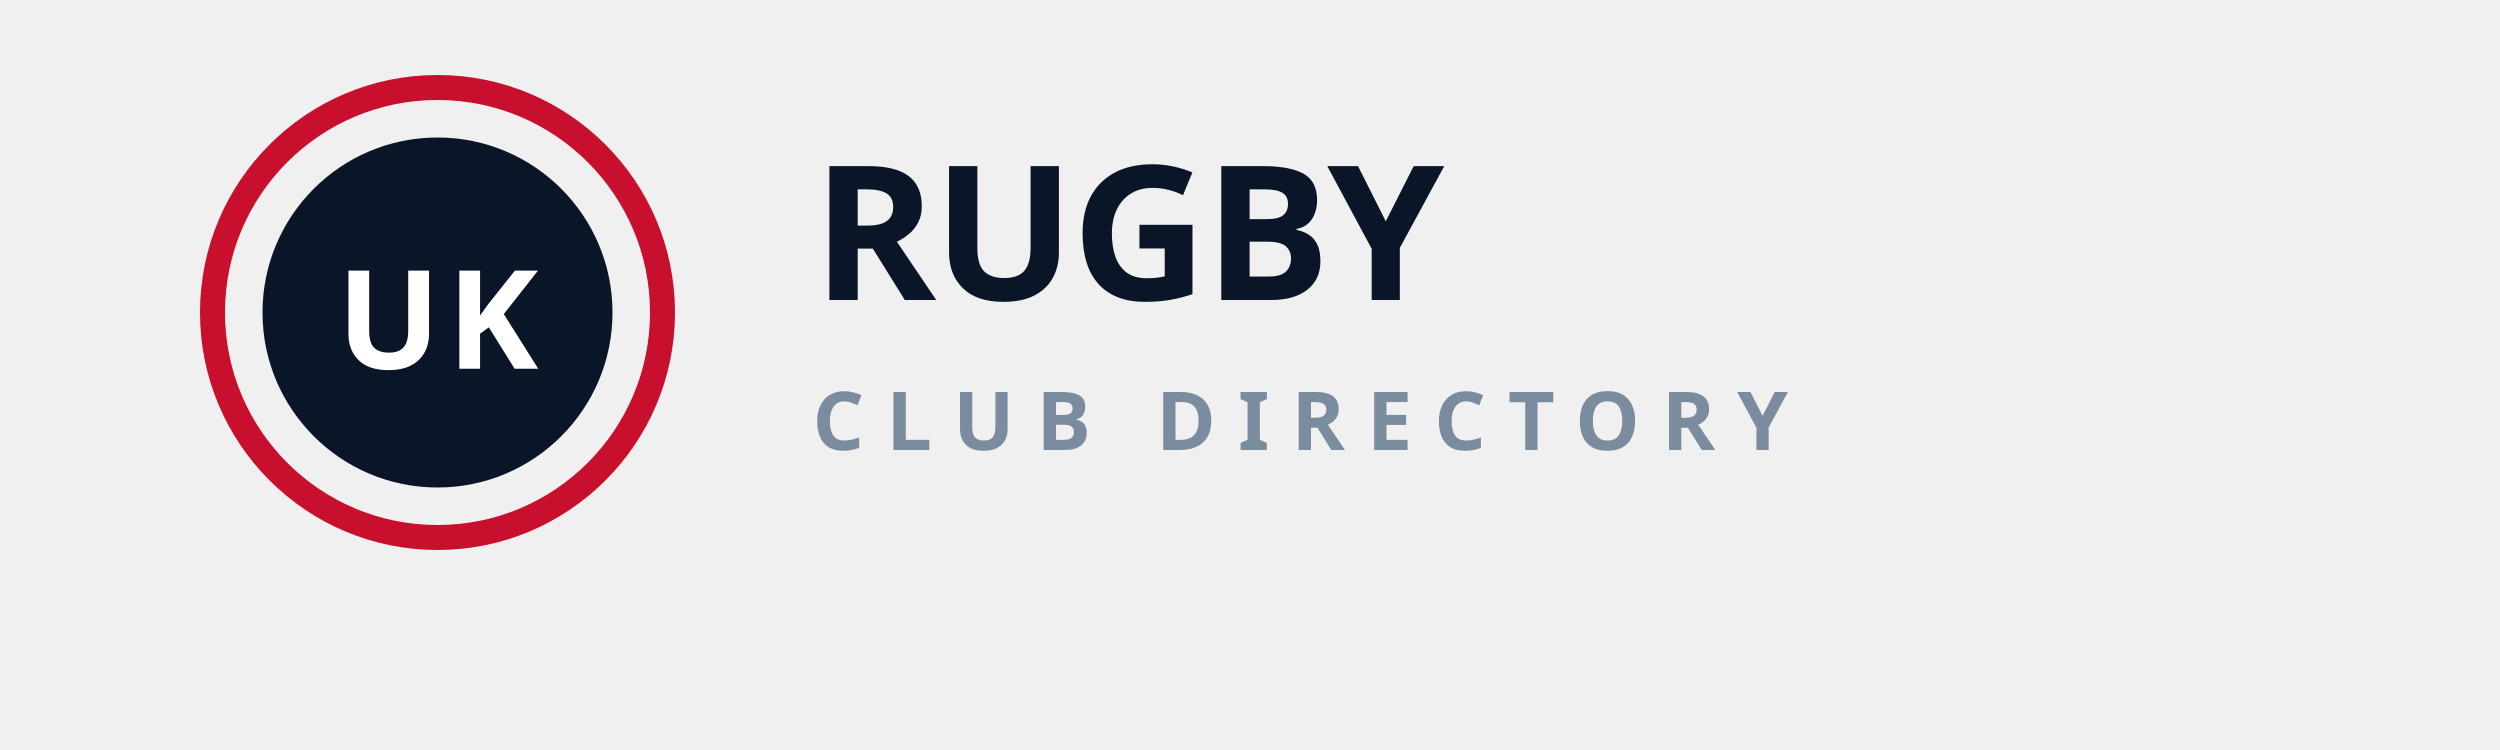
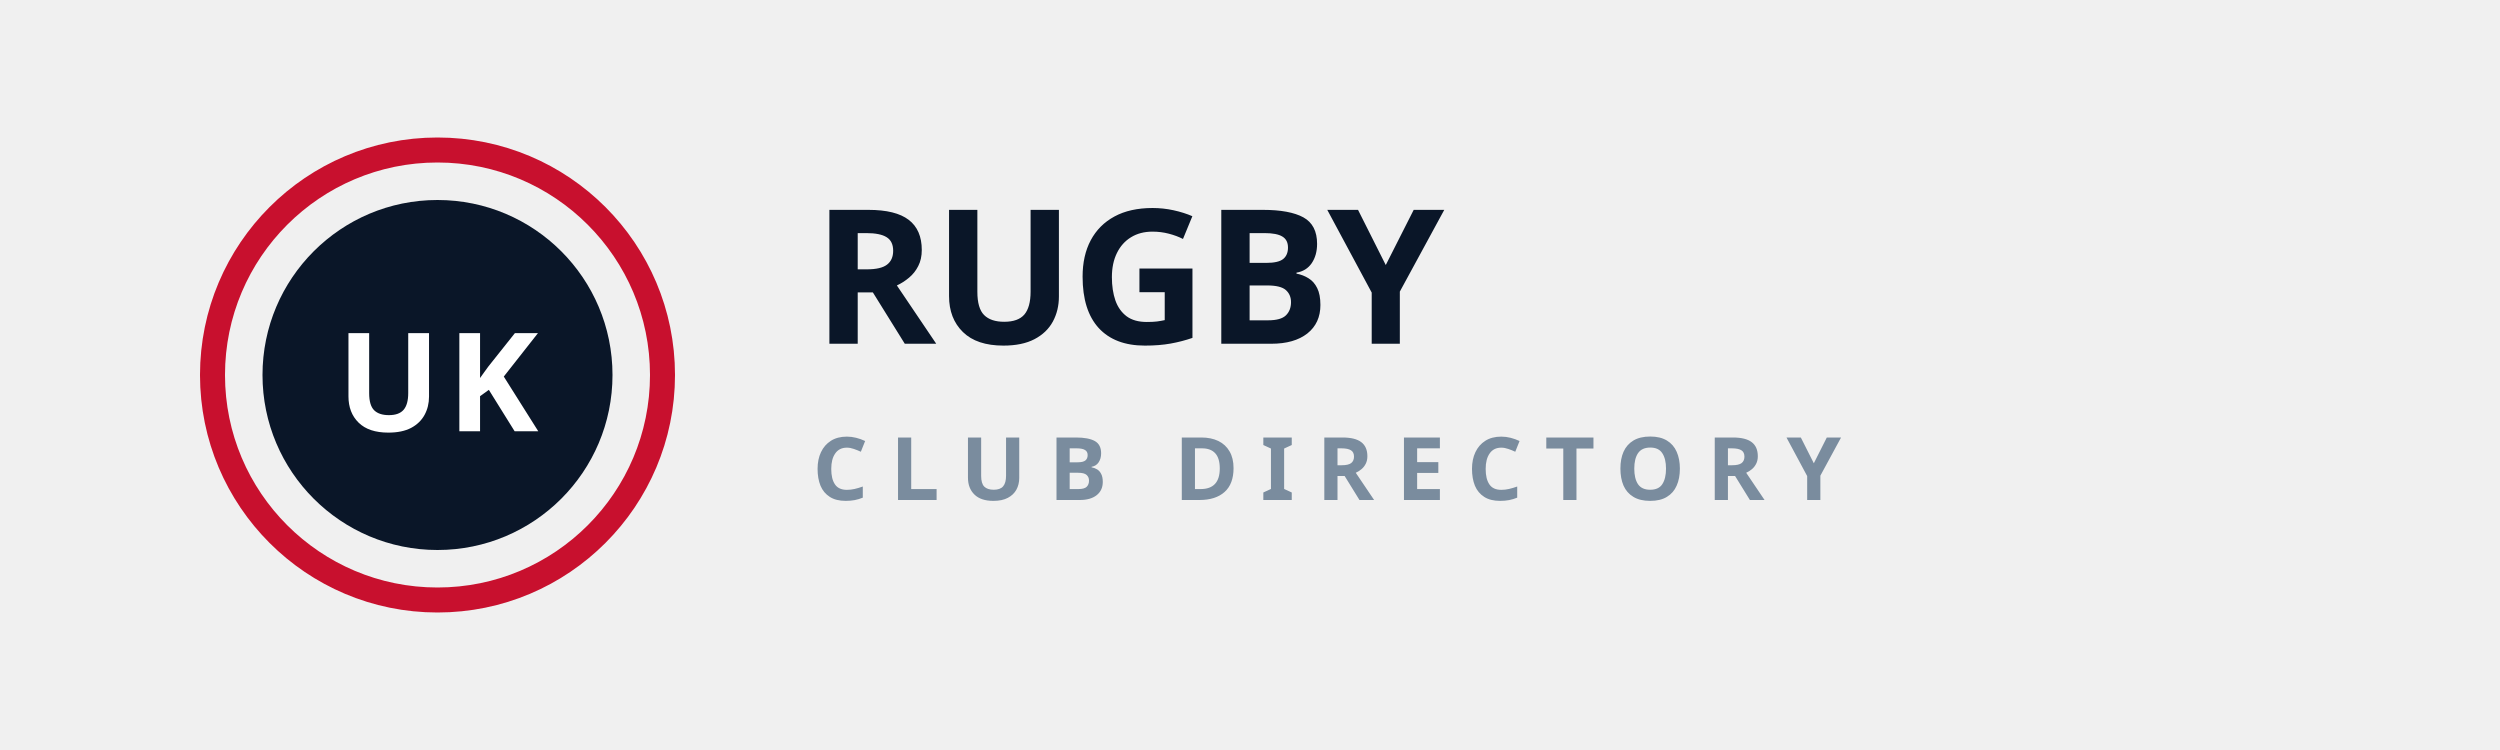
- <svg xmlns="http://www.w3.org/2000/svg" viewBox="0 0 400 120" width="180" height="54">
-   <g transform="translate(30,10)">
+ <svg xmlns="http://www.w3.org/2000/svg" viewBox="0 0 400 120" width="100%" height="100%">
+   <g transform="translate(30, 20)">
    <circle cx="40" cy="40" r="36" fill="none" stroke="#c8102e" stroke-width="4" />
    <circle cx="40" cy="40" r="28" fill="#0a1628" />
    <text x="40" y="49" font-family="Oswald,system-ui,sans-serif" font-size="22" font-weight="900" fill="#ffffff" text-anchor="middle" letter-spacing="1">UK</text>
  </g>
-   <text x="130" y="48" font-family="Oswald,system-ui,sans-serif" font-size="30" font-weight="900" fill="#0a1628" letter-spacing="-0.5">RUGBY</text>
-   <text x="130" y="72" font-family="Oswald,system-ui,sans-serif" font-size="13" fill="#7a8c9e" letter-spacing="3.5" font-weight="600">CLUB DIRECTORY</text>
+   <text x="130" y="55" font-family="Oswald,system-ui,sans-serif" font-size="30" font-weight="900" fill="#0a1628" letter-spacing="-0.5">RUGBY</text>
+   <text x="130" y="80" font-family="Oswald,system-ui,sans-serif" font-size="14" fill="#7a8c9e" letter-spacing="3.5" font-weight="600">CLUB DIRECTORY</text>
</svg>
